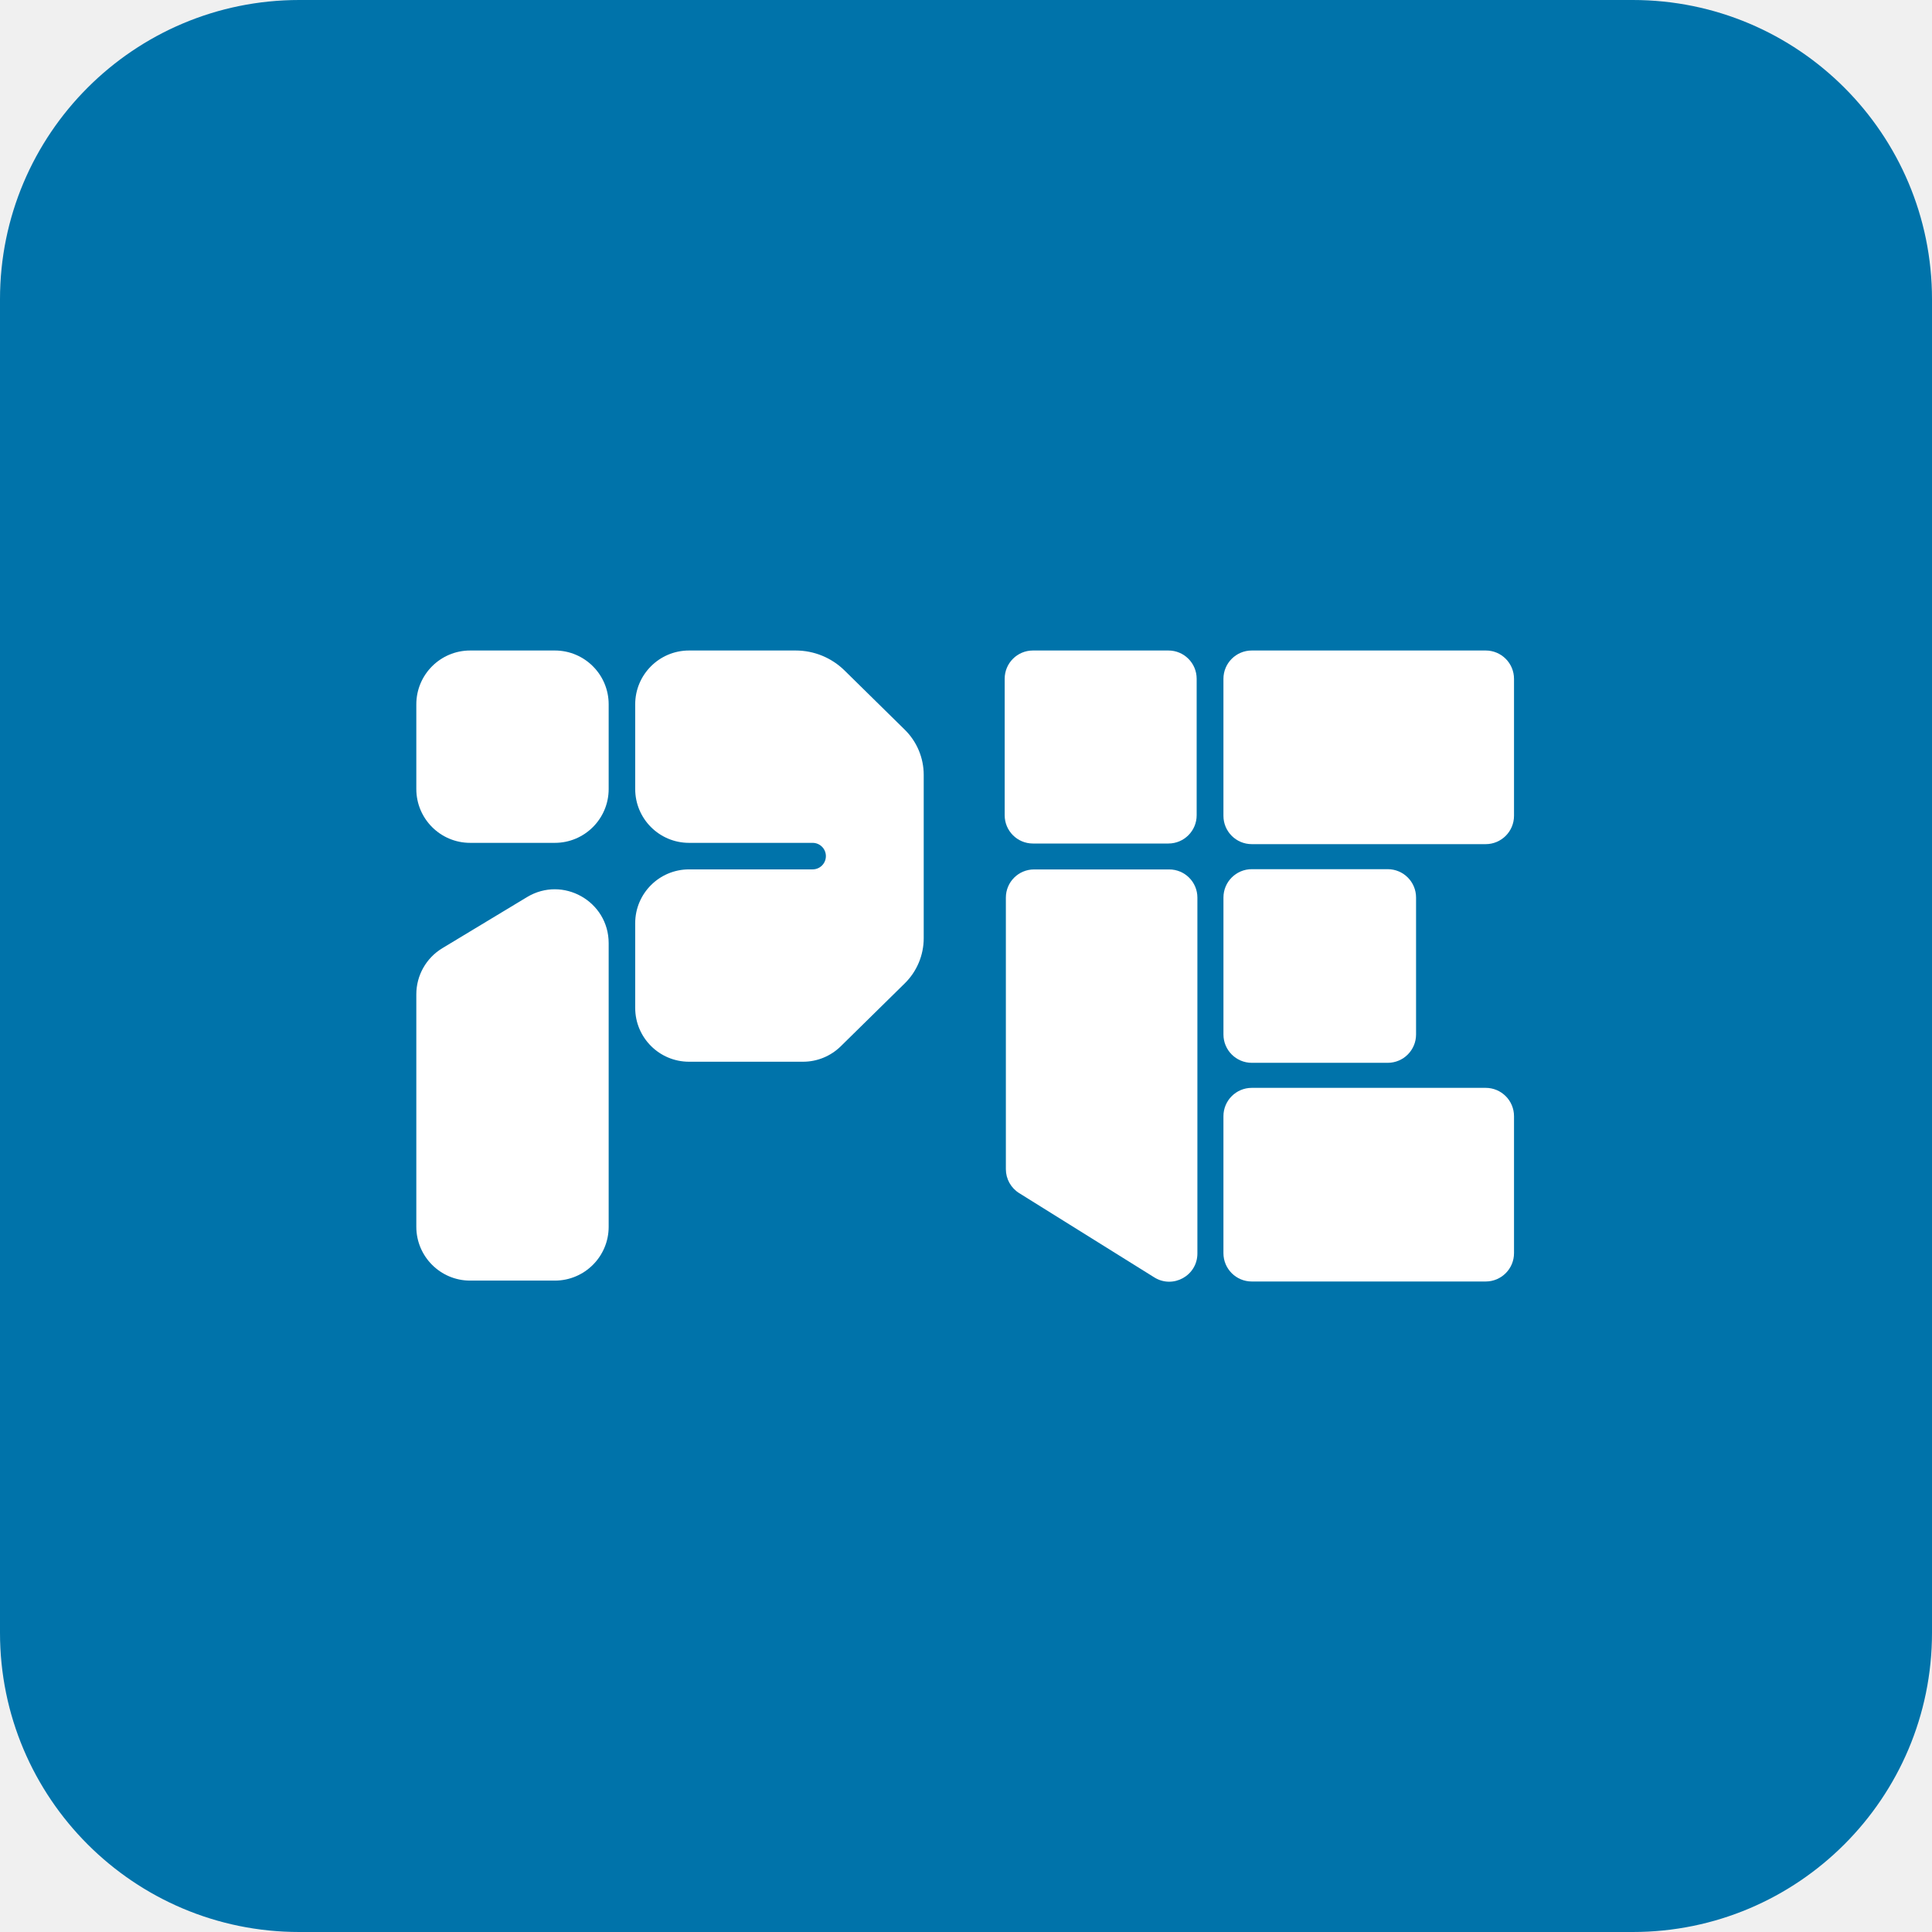
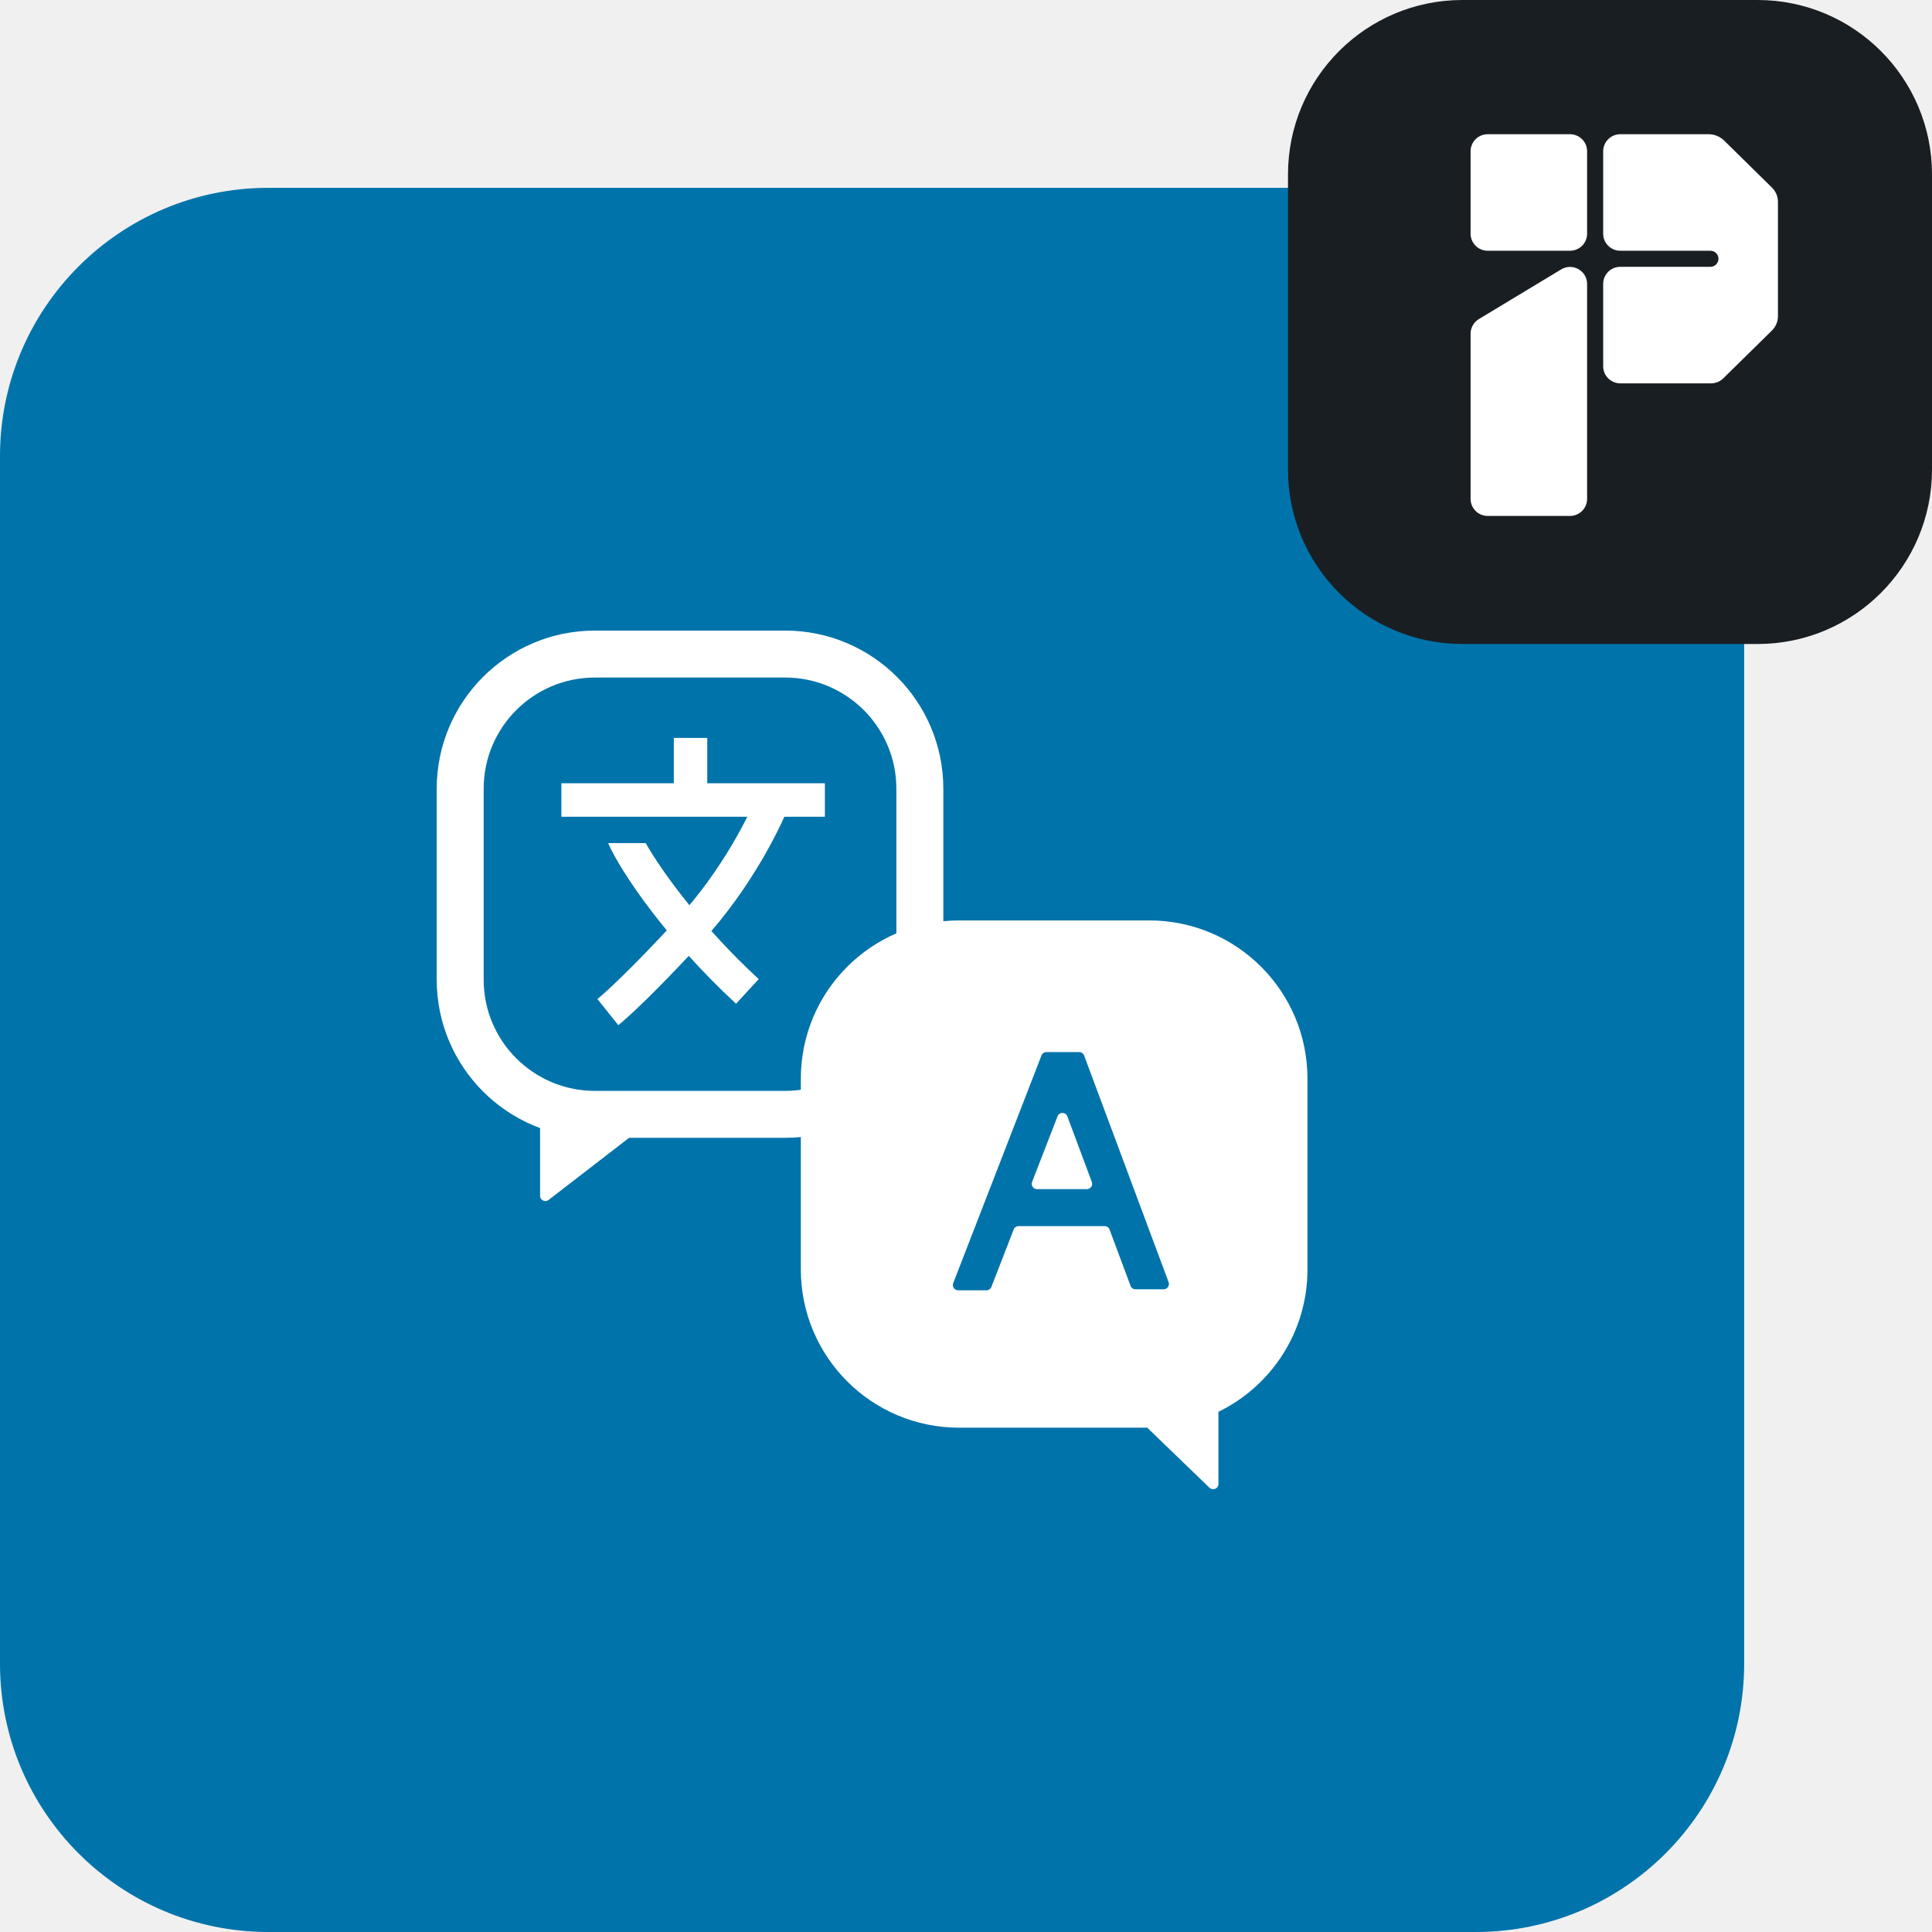
- <svg xmlns="http://www.w3.org/2000/svg" width="297" height="297" fill="none" viewBox="0 0 297 297">
-   <rect width="297" height="297" fill="#0073AA" rx="46" />
-   <rect width="29.512" height="29.67" x="154.447" y="100" fill="#fff" rx="4.341" />
-   <rect width="29.609" height="29.767" x="188.077" y="133.616" fill="#fff" rx="4.355" />
-   <path fill="#fff" d="M154.629 179.735L154.629 137.986C154.629 135.594 156.568 133.655 158.96 133.655L179.741 133.655C182.133 133.655 184.072 135.594 184.072 137.986L184.072 192.695C184.072 196.095 180.334 198.169 177.449 196.37L156.668 183.41C155.4 182.619 154.629 181.229 154.629 179.735Z" />
-   <rect width="29.767" height="44.669" x="232.744" y="100" fill="#fff" rx="4.355" transform="rotate(90 232.744 100)" />
-   <rect width="29.767" height="44.669" x="232.744" y="167.233" fill="#fff" rx="4.355" transform="rotate(90 232.744 167.233)" />
-   <rect width="29.569" height="29.569" x="64" y="100" fill="#fff" rx="8.276" />
-   <path fill="#fff" d="M64 152.849V188.587C64 193.157 67.705 196.863 72.276 196.863H85.292C89.863 196.863 93.569 193.157 93.569 188.587V144.994C93.569 138.552 86.532 134.58 81.016 137.908L68 145.763C65.518 147.261 64 149.949 64 152.849Z" />
-   <path fill="#fff" d="M97.647 121.292V108.276C97.647 103.705 101.352 100 105.923 100H122.322C125.132 100 127.828 101.104 129.832 103.074L139.09 112.178C140.952 114.008 142 116.51 142 119.12V144.222C142 146.833 140.951 149.335 139.09 151.165L129.249 160.841C127.701 162.363 125.617 163.216 123.446 163.216H105.923C101.352 163.216 97.647 159.51 97.647 154.939V141.923C97.647 137.352 101.352 133.647 105.923 133.647H124.922C126.048 133.647 126.961 132.734 126.961 131.608C126.961 130.482 126.048 129.569 124.922 129.569H105.923C101.352 129.569 97.647 125.863 97.647 121.292Z" />
+ <svg xmlns="http://www.w3.org/2000/svg" width="288" height="288" fill="none">
+   <rect y="28" width="260" height="260" rx="40" fill="#0073AA" />
+   <rect x="192" width="96" height="96" rx="26" fill="#191E23" />
+   <rect x="219.218" y="20.009" width="17.369" height="17.369" rx="2.546" fill="#fff" />
+   <path d="M219.218 49.746v24.617a2.546 2.546 0 0 0 2.546 2.546h12.278a2.545 2.545 0 0 0 2.545-2.546V42.337c0-1.981-2.164-3.203-3.86-2.18l-12.279 7.41a2.546 2.546 0 0 0-1.23 2.18ZM238.983 34.833V22.555a2.546 2.546 0 0 1 2.545-2.546h13.177c.864 0 1.693.34 2.309.946l7.128 7.009c.573.563.895 1.332.895 2.135v17.03c0 .803-.323 1.572-.895 2.135l-7.271 7.15a2.547 2.547 0 0 1-1.785.73h-13.558a2.546 2.546 0 0 1-2.545-2.546V42.32a2.546 2.546 0 0 1 2.545-2.546h13.477a1.198 1.198 0 0 0 0-2.395h-13.477a2.546 2.546 0 0 1-2.545-2.546Z" fill="#fff" />
+   <path fill-rule="evenodd" clip-rule="evenodd" d="M171.319 137.208c13.024 0 23.582 10.558 23.582 23.582v28.451c0 9.327-5.414 17.389-13.272 21.215v10.756a.786.786 0 0 1-1.332.566l-9.28-8.955h-28.055c-13.024 0-23.582-10.558-23.582-23.582V160.79c0-13.024 10.558-23.582 23.582-23.582h28.357Z" fill="#fff" />
+   <path fill-rule="evenodd" clip-rule="evenodd" d="M161.608 157.341a.787.787 0 0 0-.737-.511h-4.883a.787.787 0 0 0-.733.501l-13.16 33.942a.787.787 0 0 0 .733 1.071h4.223c.325 0 .616-.2.733-.502l3.32-8.564a.786.786 0 0 1 .733-.502h12.828c.328 0 .622.204.736.512l3.128 8.391a.786.786 0 0 0 .737.512h4.2a.786.786 0 0 0 .736-1.061l-12.594-33.789Zm.416 19.922a.786.786 0 0 0 .736-1.061l-3.647-9.784c-.252-.678-1.208-.684-1.469-.01l-3.793 9.784a.786.786 0 0 0 .733 1.071h7.44Z" fill="#0073AA" />
+   <rect x="68.599" y="97.5" width="68.522" height="68.615" rx="20.082" stroke="#fff" stroke-width="7" />
+   <path d="M80.508 178.255v-13.367c0-.434.352-.786.786-.786h17.317c.75 0 1.074.95.48 1.408l-17.316 13.367a.786.786 0 0 1-1.267-.622Z" fill="#fff" />
+   <path fill-rule="evenodd" clip-rule="evenodd" d="M122.964 121.75H83.68v-4.99h39.284v4.99Z" fill="#fff" />
+   <path fill-rule="evenodd" clip-rule="evenodd" d="M100.445 119.255V110h4.984v9.255h-4.984ZM101.1 136.85c6.532-7.135 10.643-15.387 11.835-18.491l4.652 1.791c-1.375 3.58-5.788 12.398-12.813 20.072-6.807 7.434-11.17 11.453-12.605 12.602l-3.113-3.897c1.133-.908 5.294-4.704 12.044-12.077Z" fill="#fff" />
+   <path fill-rule="evenodd" clip-rule="evenodd" d="M109.72 149.624c-10.151-9.382-17.071-19.4-19.067-23.941-.011-.026 5.597 0 5.597 0 2.572 4.503 8.471 12.53 16.85 20.274l-3.38 3.667Z" fill="#fff" />
</svg>
